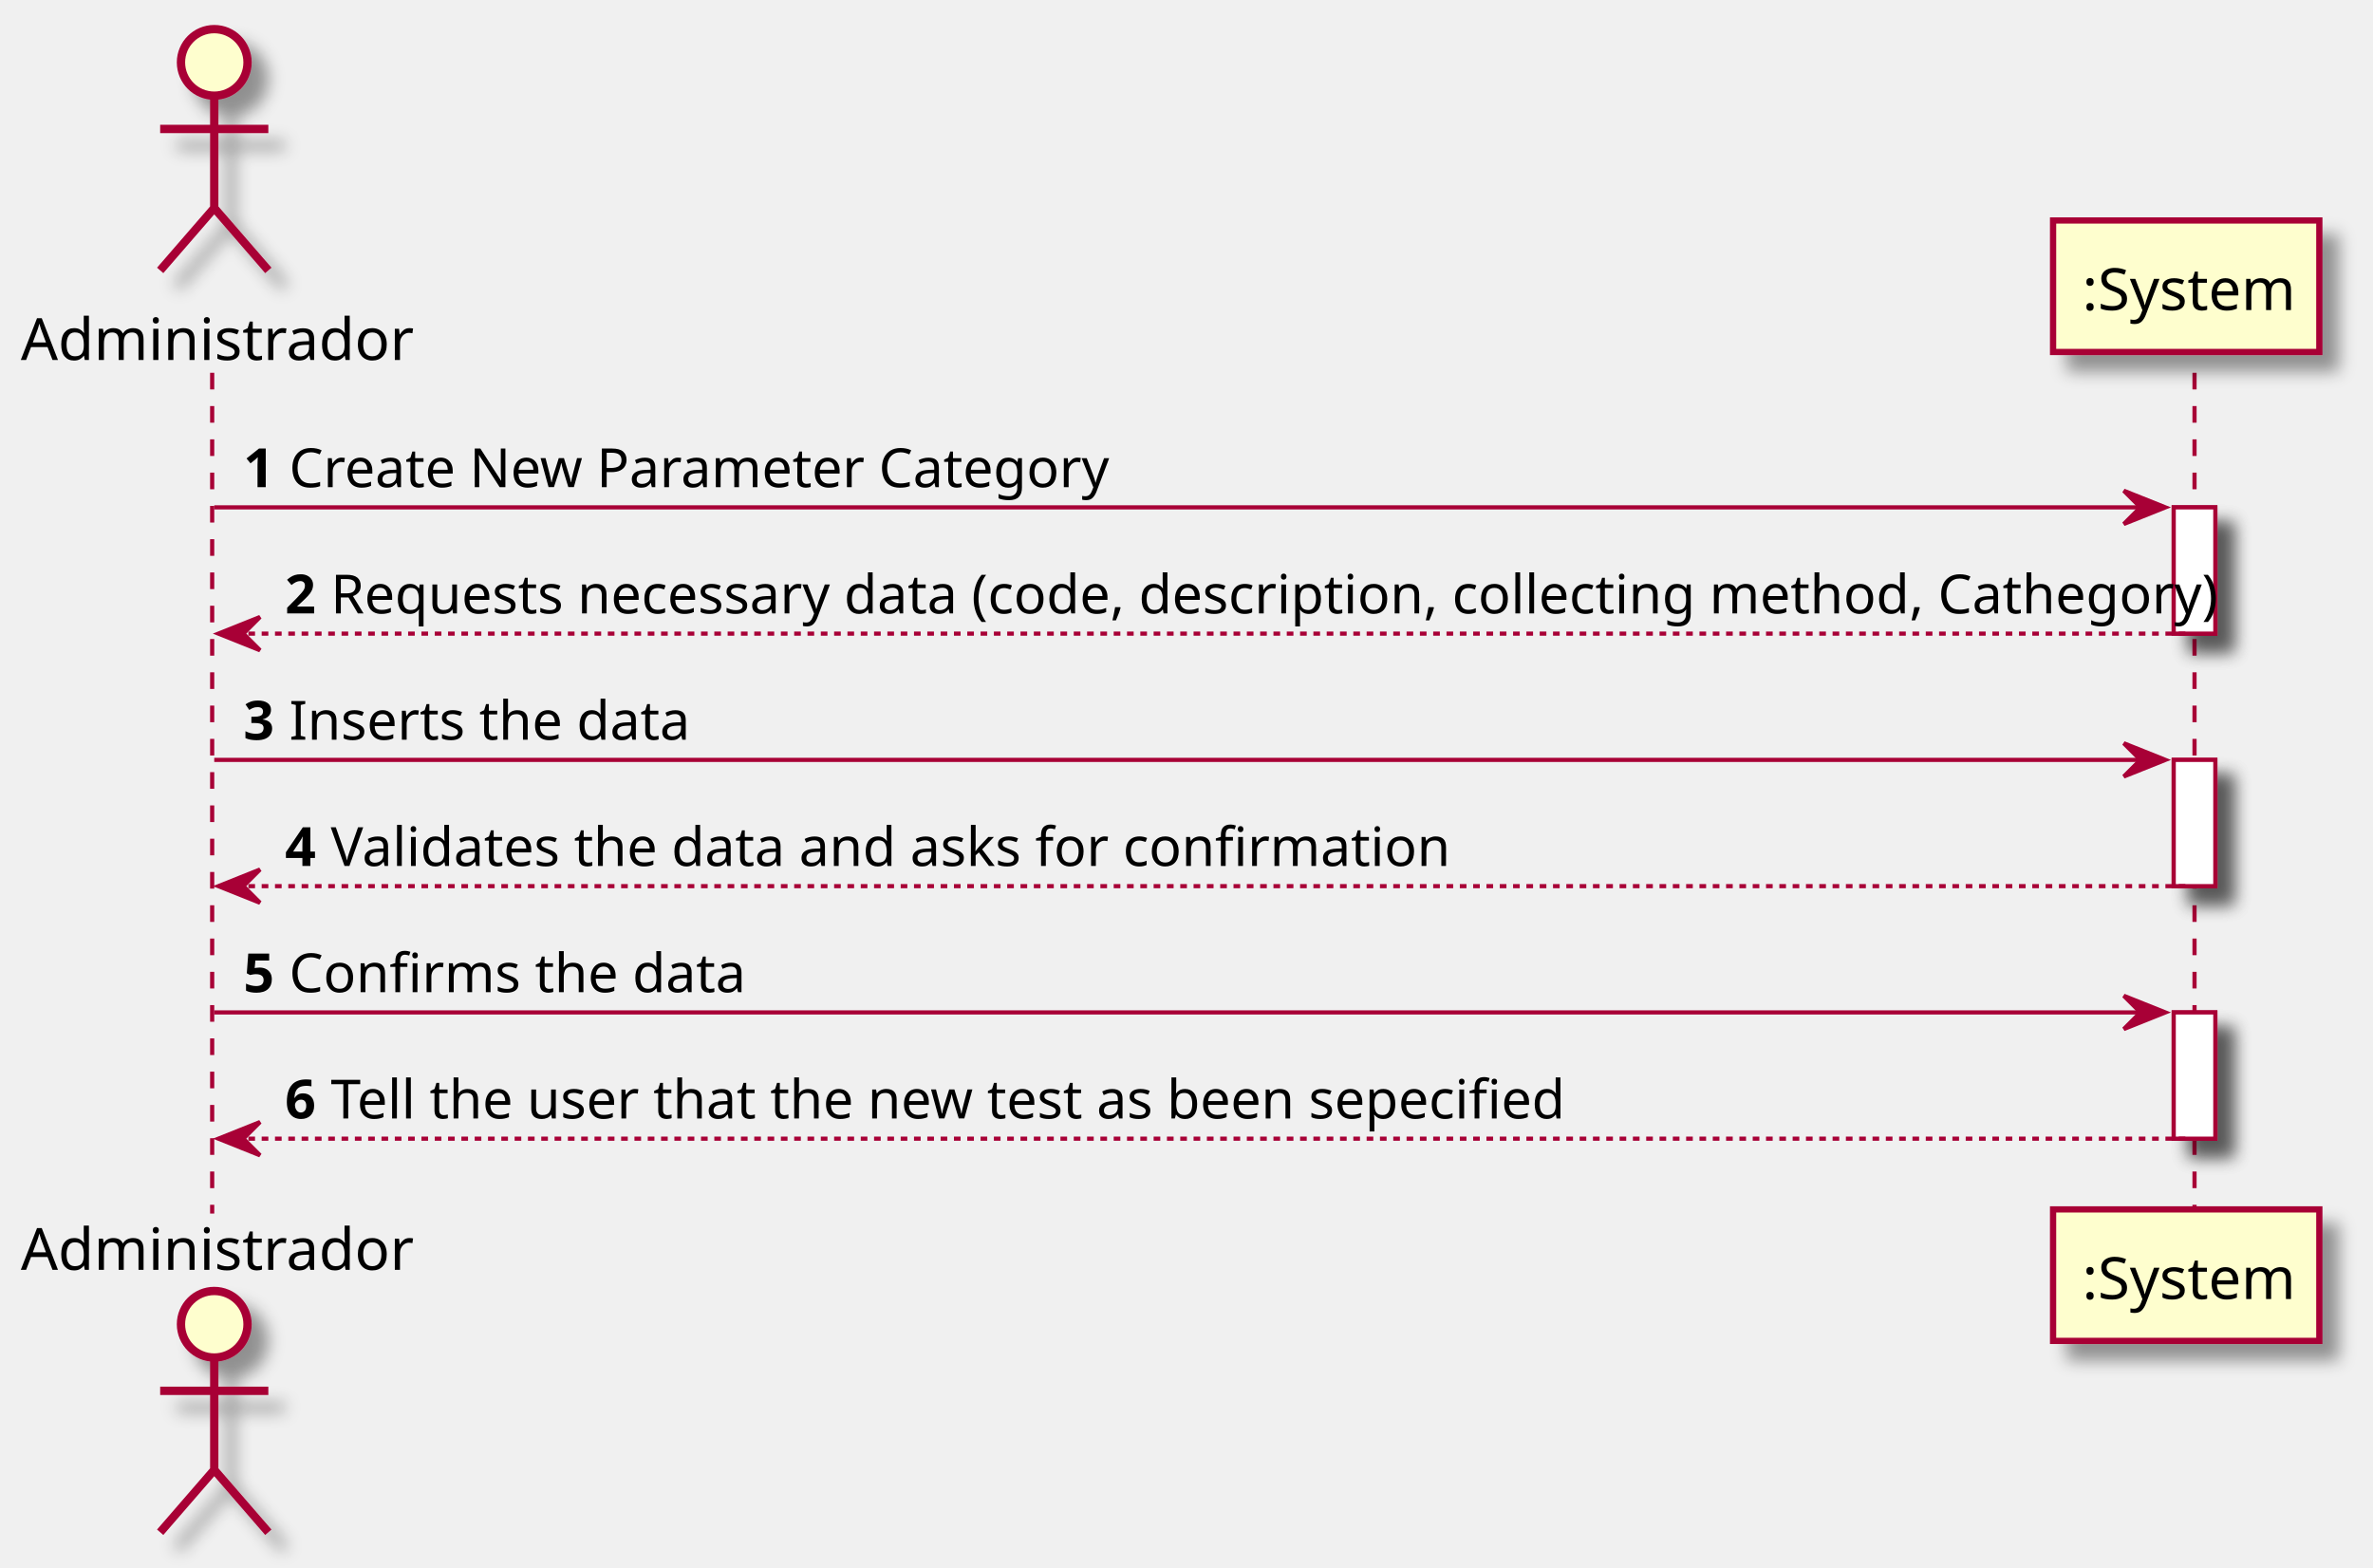
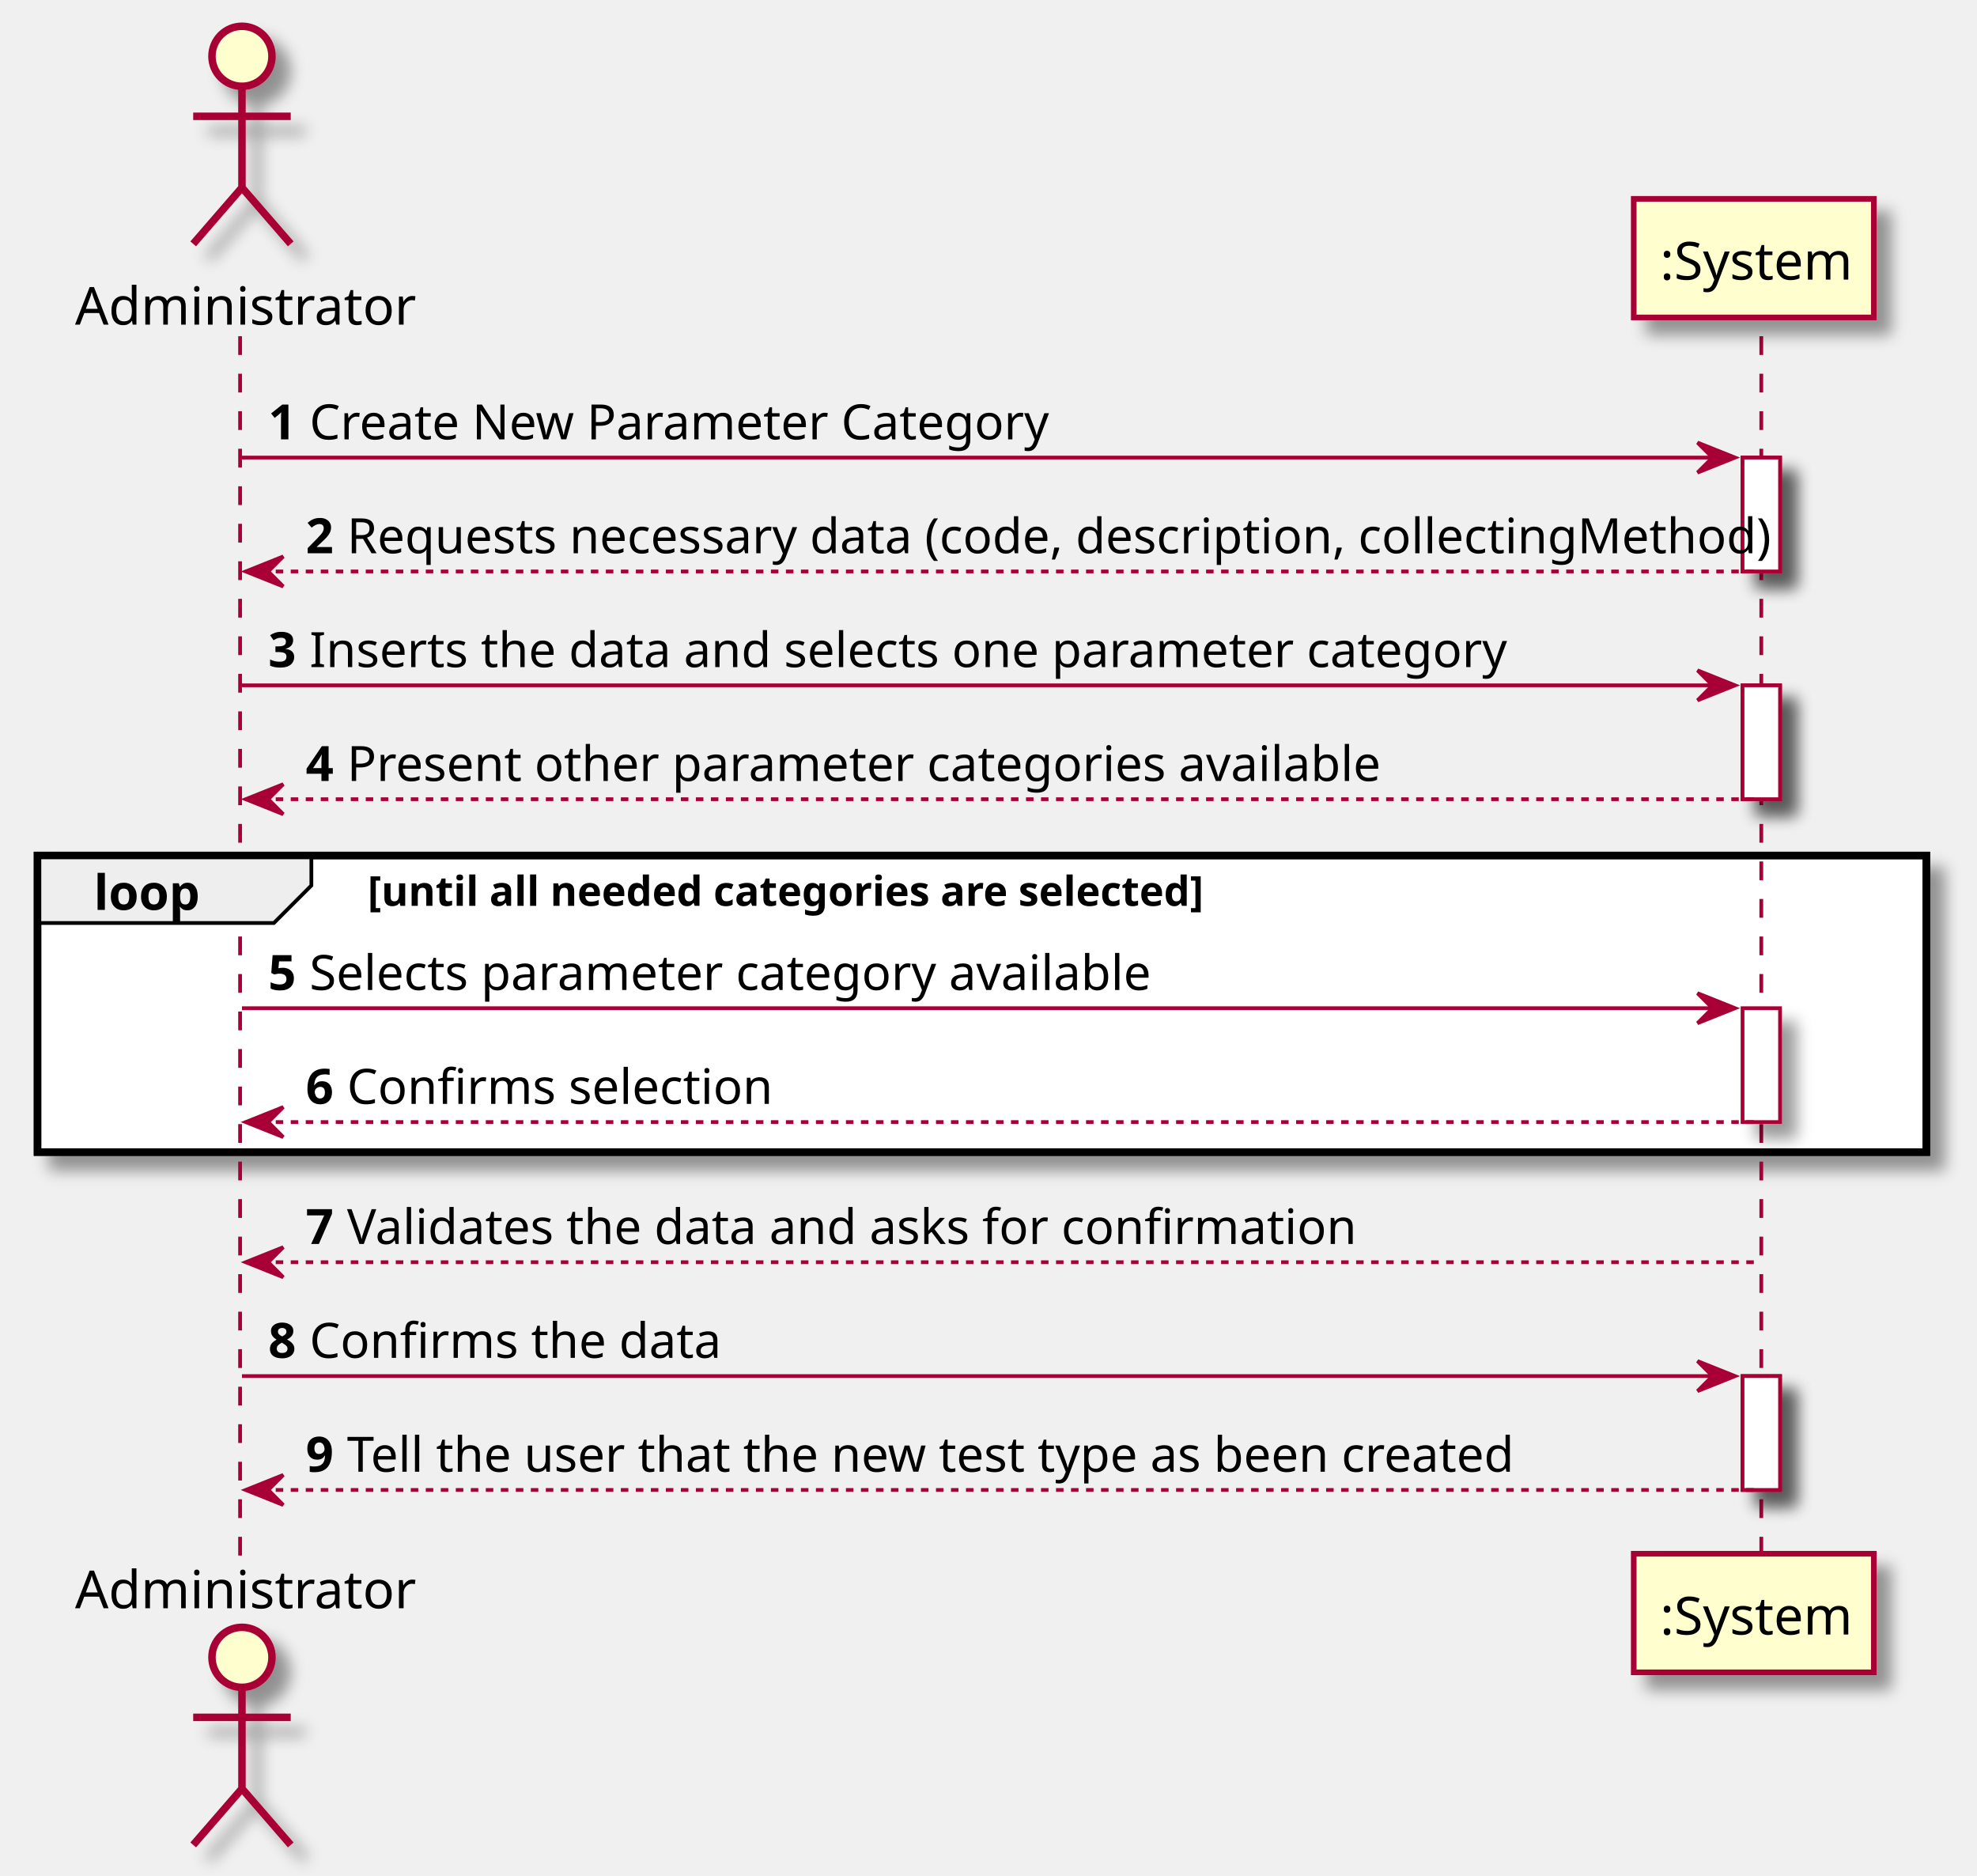
- <svg xmlns="http://www.w3.org/2000/svg" contentScriptType="application/ecmascript" contentStyleType="text/css" height="471.25px" preserveAspectRatio="none" style="width:713px;height:471px;" version="1.1" viewBox="0 0 713 471" width="713.75px" zoomAndPan="magnify">
+ <svg xmlns="http://www.w3.org/2000/svg" contentScriptType="application/ecmascript" contentStyleType="text/css" height="500px" preserveAspectRatio="none" style="width:527px;height:500px;" version="1.1" viewBox="0 0 527 500" width="527px" zoomAndPan="magnify">
  <defs>
-     <filter height="300%" id="f892xce3tpv5d" width="300%" x="-1" y="-1">
-       <feGaussianBlur result="blurOut" stdDeviation="2.5" />
+     <filter height="300%" id="frx8g692b604u" width="300%" x="-1" y="-1">
+       <feGaussianBlur result="blurOut" stdDeviation="2.0" />
      <feColorMatrix in="blurOut" result="blurOut2" type="matrix" values="0 0 0 0 0 0 0 0 0 0 0 0 0 0 0 0 0 0 .4 0" />
-       <feOffset dx="5.0" dy="5.0" in="blurOut2" result="blurOut3" />
+       <feOffset dx="4.0" dy="4.0" in="blurOut2" result="blurOut3" />
      <feBlend in="SourceGraphic" in2="blurOut3" mode="normal" />
    </filter>
  </defs>
  <g>
-     <rect fill="#FFFFFF" filter="url(#f892xce3tpv5d)" height="37.94" style="stroke:#A80036;stroke-width:1.25;" width="12.5" x="653.125" y="152.451" />
-     <rect fill="#FFFFFF" filter="url(#f892xce3tpv5d)" height="37.94" style="stroke:#A80036;stroke-width:1.25;" width="12.5" x="653.125" y="228.33" />
-     <rect fill="#FFFFFF" filter="url(#f892xce3tpv5d)" height="37.94" style="stroke:#A80036;stroke-width:1.25;" width="12.5" x="653.125" y="304.209" />
-     <line style="stroke:#A80036;stroke-width:1.25;stroke-dasharray:5.0,5.0;" x1="63.75" x2="63.75" y1="112.012" y2="364.648" />
-     <line style="stroke:#A80036;stroke-width:1.25;stroke-dasharray:5.0,5.0;" x1="659.375" x2="659.375" y1="112.012" y2="364.648" />
-     <text fill="#000000" font-family="sans-serif" font-size="17.5" lengthAdjust="spacing" textLength="108.75" x="6.25" y="108.166">Administrador</text>
-     <ellipse cx="64.375" cy="18.75" fill="#FEFECE" filter="url(#f892xce3tpv5d)" rx="10" ry="10" style="stroke:#A80036;stroke-width:2.5;" />
-     <path d="M64.375,28.75 L64.375,62.5 M48.125,38.75 L80.625,38.75 M64.375,62.5 L48.125,81.25 M64.375,62.5 L80.625,81.25 " fill="none" filter="url(#f892xce3tpv5d)" style="stroke:#A80036;stroke-width:2.5;" />
-     <text fill="#000000" font-family="sans-serif" font-size="17.5" lengthAdjust="spacing" textLength="108.75" x="6.25" y="381.565">Administrador</text>
-     <ellipse cx="64.375" cy="397.91" fill="#FEFECE" filter="url(#f892xce3tpv5d)" rx="10" ry="10" style="stroke:#A80036;stroke-width:2.5;" />
-     <path d="M64.375,407.91 L64.375,441.66 M48.125,417.91 L80.625,417.91 M64.375,441.66 L48.125,460.41 M64.375,441.66 L80.625,460.41 " fill="none" filter="url(#f892xce3tpv5d)" style="stroke:#A80036;stroke-width:2.5;" />
-     <rect fill="#FEFECE" filter="url(#f892xce3tpv5d)" height="39.512" style="stroke:#A80036;stroke-width:1.875;" width="80" x="616.875" y="66.25" />
-     <text fill="#000000" font-family="sans-serif" font-size="17.5" lengthAdjust="spacing" textLength="62.5" x="625.625" y="93.166">:System</text>
-     <rect fill="#FEFECE" filter="url(#f892xce3tpv5d)" height="39.512" style="stroke:#A80036;stroke-width:1.875;" width="80" x="616.875" y="363.398" />
-     <text fill="#000000" font-family="sans-serif" font-size="17.5" lengthAdjust="spacing" textLength="62.5" x="625.625" y="390.315">:System</text>
-     <rect fill="#FFFFFF" filter="url(#f892xce3tpv5d)" height="37.94" style="stroke:#A80036;stroke-width:1.25;" width="12.5" x="653.125" y="152.451" />
-     <rect fill="#FFFFFF" filter="url(#f892xce3tpv5d)" height="37.94" style="stroke:#A80036;stroke-width:1.25;" width="12.5" x="653.125" y="228.33" />
-     <rect fill="#FFFFFF" filter="url(#f892xce3tpv5d)" height="37.94" style="stroke:#A80036;stroke-width:1.25;" width="12.5" x="653.125" y="304.209" />
-     <polygon fill="#A80036" points="638.125,147.451,650.625,152.451,638.125,157.451,643.125,152.451" style="stroke:#A80036;stroke-width:1.25;" />
-     <line style="stroke:#A80036;stroke-width:1.25;" x1="64.375" x2="645.625" y1="152.451" y2="152.451" />
-     <text fill="#000000" font-family="sans-serif" font-size="16.25" font-weight="bold" lengthAdjust="spacing" textLength="8.75" x="73.125" y="146.381">1</text>
-     <text fill="#000000" font-family="sans-serif" font-size="16.25" lengthAdjust="spacing" textLength="233.75" x="86.875" y="146.381">Create New Parameter Category</text>
-     <polygon fill="#A80036" points="78.125,185.391,65.625,190.391,78.125,195.391,73.125,190.391" style="stroke:#A80036;stroke-width:1.25;" />
-     <line style="stroke:#A80036;stroke-width:1.25;stroke-dasharray:2.0,2.0;" x1="70.625" x2="658.125" y1="190.391" y2="190.391" />
-     <text fill="#000000" font-family="sans-serif" font-size="16.25" font-weight="bold" lengthAdjust="spacing" textLength="8.75" x="85.625" y="184.32">2</text>
-     <text fill="#000000" font-family="sans-serif" font-size="16.25" lengthAdjust="spacing" textLength="545" x="99.375" y="184.32">Requests necessary data (code, description, collecting method, Cathegory)</text>
-     <polygon fill="#A80036" points="638.125,223.33,650.625,228.33,638.125,233.33,643.125,228.33" style="stroke:#A80036;stroke-width:1.25;" />
-     <line style="stroke:#A80036;stroke-width:1.25;" x1="64.375" x2="645.625" y1="228.33" y2="228.33" />
-     <text fill="#000000" font-family="sans-serif" font-size="16.25" font-weight="bold" lengthAdjust="spacing" textLength="8.75" x="73.125" y="222.26">3</text>
-     <text fill="#000000" font-family="sans-serif" font-size="16.25" lengthAdjust="spacing" textLength="112.5" x="86.875" y="222.26">Inserts the data</text>
-     <polygon fill="#A80036" points="78.125,261.269,65.625,266.269,78.125,271.269,73.125,266.269" style="stroke:#A80036;stroke-width:1.25;" />
-     <line style="stroke:#A80036;stroke-width:1.25;stroke-dasharray:2.0,2.0;" x1="70.625" x2="658.125" y1="266.269" y2="266.269" />
-     <text fill="#000000" font-family="sans-serif" font-size="16.25" font-weight="bold" lengthAdjust="spacing" textLength="8.75" x="85.625" y="260.199">4</text>
-     <text fill="#000000" font-family="sans-serif" font-size="16.25" lengthAdjust="spacing" textLength="317.5" x="99.375" y="260.199">Validates the data and asks for confirmation</text>
-     <polygon fill="#A80036" points="638.125,299.209,650.625,304.209,638.125,309.209,643.125,304.209" style="stroke:#A80036;stroke-width:1.25;" />
-     <line style="stroke:#A80036;stroke-width:1.25;" x1="64.375" x2="645.625" y1="304.209" y2="304.209" />
-     <text fill="#000000" font-family="sans-serif" font-size="16.25" font-weight="bold" lengthAdjust="spacing" textLength="8.75" x="73.125" y="298.138">5</text>
-     <text fill="#000000" font-family="sans-serif" font-size="16.25" lengthAdjust="spacing" textLength="127.5" x="86.875" y="298.138">Confirms the data</text>
-     <polygon fill="#A80036" points="78.125,337.148,65.625,342.148,78.125,347.148,73.125,342.148" style="stroke:#A80036;stroke-width:1.25;" />
-     <line style="stroke:#A80036;stroke-width:1.25;stroke-dasharray:2.0,2.0;" x1="70.625" x2="658.125" y1="342.148" y2="342.148" />
-     <text fill="#000000" font-family="sans-serif" font-size="16.25" font-weight="bold" lengthAdjust="spacing" textLength="8.75" x="85.625" y="336.078">6</text>
-     <text fill="#000000" font-family="sans-serif" font-size="16.25" lengthAdjust="spacing" textLength="355" x="99.375" y="336.078">Tell the user that the new test as been sepecified</text>
+     <rect fill="#FFFFFF" filter="url(#frx8g692b604u)" height="30.352" style="stroke:#A80036;stroke-width:1.0;" width="10" x="464.5" y="121.961" />
+     <rect fill="#FFFFFF" filter="url(#frx8g692b604u)" height="30.352" style="stroke:#A80036;stroke-width:1.0;" width="10" x="464.5" y="182.664" />
+     <rect fill="#FFFFFF" filter="url(#frx8g692b604u)" height="30.352" style="stroke:#A80036;stroke-width:1.0;" width="10" x="464.5" y="268.719" />
+     <rect fill="#FFFFFF" filter="url(#frx8g692b604u)" height="30.352" style="stroke:#A80036;stroke-width:1.0;" width="10" x="464.5" y="366.773" />
+     <rect fill="#FFFFFF" filter="url(#frx8g692b604u)" height="79.055" style="stroke:#000000;stroke-width:2.0;" width="503.5" x="10" y="228.016" />
+     <line style="stroke:#A80036;stroke-width:1.0;stroke-dasharray:5.0,5.0;" x1="64" x2="64" y1="89.609" y2="415.125" />
+     <line style="stroke:#A80036;stroke-width:1.0;stroke-dasharray:5.0,5.0;" x1="469.5" x2="469.5" y1="89.609" y2="415.125" />
+     <text fill="#000000" font-family="sans-serif" font-size="14" lengthAdjust="spacing" textLength="83" x="20" y="86.533">Administrator</text>
+     <ellipse cx="64.5" cy="15" fill="#FEFECE" filter="url(#frx8g692b604u)" rx="8" ry="8" style="stroke:#A80036;stroke-width:2.0;" />
+     <path d="M64.5,23 L64.5,50 M51.5,31 L77.5,31 M64.5,50 L51.5,65 M64.5,50 L77.5,65 " fill="none" filter="url(#frx8g692b604u)" style="stroke:#A80036;stroke-width:2.0;" />
+     <text fill="#000000" font-family="sans-serif" font-size="14" lengthAdjust="spacing" textLength="83" x="20" y="428.658">Administrator</text>
+     <ellipse cx="64.5" cy="441.734" fill="#FEFECE" filter="url(#frx8g692b604u)" rx="8" ry="8" style="stroke:#A80036;stroke-width:2.0;" />
+     <path d="M64.5,449.734 L64.5,476.734 M51.5,457.734 L77.5,457.734 M64.5,476.734 L51.5,491.734 M64.5,476.734 L77.5,491.734 " fill="none" filter="url(#frx8g692b604u)" style="stroke:#A80036;stroke-width:2.0;" />
+     <rect fill="#FEFECE" filter="url(#frx8g692b604u)" height="31.609" style="stroke:#A80036;stroke-width:1.5;" width="64" x="435.5" y="53" />
+     <text fill="#000000" font-family="sans-serif" font-size="14" lengthAdjust="spacing" textLength="50" x="442.5" y="74.533">:System</text>
+     <rect fill="#FEFECE" filter="url(#frx8g692b604u)" height="31.609" style="stroke:#A80036;stroke-width:1.5;" width="64" x="435.5" y="414.125" />
+     <text fill="#000000" font-family="sans-serif" font-size="14" lengthAdjust="spacing" textLength="50" x="442.5" y="435.658">:System</text>
+     <rect fill="#FFFFFF" filter="url(#frx8g692b604u)" height="30.352" style="stroke:#A80036;stroke-width:1.0;" width="10" x="464.5" y="121.961" />
+     <rect fill="#FFFFFF" filter="url(#frx8g692b604u)" height="30.352" style="stroke:#A80036;stroke-width:1.0;" width="10" x="464.5" y="182.664" />
+     <rect fill="#FFFFFF" filter="url(#frx8g692b604u)" height="30.352" style="stroke:#A80036;stroke-width:1.0;" width="10" x="464.5" y="268.719" />
+     <rect fill="#FFFFFF" filter="url(#frx8g692b604u)" height="30.352" style="stroke:#A80036;stroke-width:1.0;" width="10" x="464.5" y="366.773" />
+     <polygon fill="#A80036" points="452.5,117.961,462.5,121.961,452.5,125.961,456.5,121.961" style="stroke:#A80036;stroke-width:1.0;" />
+     <line style="stroke:#A80036;stroke-width:1.0;" x1="64.5" x2="458.5" y1="121.961" y2="121.961" />
+     <text fill="#000000" font-family="sans-serif" font-size="13" font-weight="bold" lengthAdjust="spacing" textLength="7" x="71.5" y="117.105">1</text>
+     <text fill="#000000" font-family="sans-serif" font-size="13" lengthAdjust="spacing" textLength="187" x="82.5" y="117.105">Create New Parameter Category</text>
+     <polygon fill="#A80036" points="75.5,148.312,65.5,152.312,75.5,156.312,71.5,152.312" style="stroke:#A80036;stroke-width:1.0;" />
+     <line style="stroke:#A80036;stroke-width:1.0;stroke-dasharray:2.0,2.0;" x1="69.5" x2="468.5" y1="152.312" y2="152.312" />
+     <text fill="#000000" font-family="sans-serif" font-size="13" font-weight="bold" lengthAdjust="spacing" textLength="7" x="81.5" y="147.456">2</text>
+     <text fill="#000000" font-family="sans-serif" font-size="13" lengthAdjust="spacing" textLength="365" x="92.5" y="147.456">Requests necessary data (code, description, collectingMethod)</text>
+     <polygon fill="#A80036" points="452.5,178.664,462.5,182.664,452.5,186.664,456.5,182.664" style="stroke:#A80036;stroke-width:1.0;" />
+     <line style="stroke:#A80036;stroke-width:1.0;" x1="64.5" x2="458.5" y1="182.664" y2="182.664" />
+     <text fill="#000000" font-family="sans-serif" font-size="13" font-weight="bold" lengthAdjust="spacing" textLength="7" x="71.5" y="177.808">3</text>
+     <text fill="#000000" font-family="sans-serif" font-size="13" lengthAdjust="spacing" textLength="302" x="82.5" y="177.808">Inserts the data and selects one parameter category</text>
+     <polygon fill="#A80036" points="75.5,209.016,65.5,213.016,75.5,217.016,71.5,213.016" style="stroke:#A80036;stroke-width:1.0;" />
+     <line style="stroke:#A80036;stroke-width:1.0;stroke-dasharray:2.0,2.0;" x1="69.5" x2="468.5" y1="213.016" y2="213.016" />
+     <text fill="#000000" font-family="sans-serif" font-size="13" font-weight="bold" lengthAdjust="spacing" textLength="7" x="81.5" y="208.159">4</text>
+     <text fill="#000000" font-family="sans-serif" font-size="13" lengthAdjust="spacing" textLength="257" x="92.5" y="208.159">Present other parameter categories available</text>
+     <path d="M10,228.016 L83,228.016 L83,236.016 L73,246.016 L10,246.016 L10,228.016 " fill="#EEEEEE" style="stroke:#000000;stroke-width:1.0;" />
+     <rect fill="none" height="79.055" style="stroke:#000000;stroke-width:2.0;" width="503.5" x="10" y="228.016" />
+     <text fill="#000000" font-family="sans-serif" font-size="13" font-weight="bold" lengthAdjust="spacing" textLength="28" x="25" y="242.511">loop</text>
+     <text fill="#000000" font-family="sans-serif" font-size="11" font-weight="bold" lengthAdjust="spacing" textLength="226" x="98" y="241.435">[until all needed categories are selected]</text>
+     <polygon fill="#A80036" points="452.5,264.719,462.5,268.719,452.5,272.719,456.5,268.719" style="stroke:#A80036;stroke-width:1.0;" />
+     <line style="stroke:#A80036;stroke-width:1.0;" x1="64.5" x2="458.5" y1="268.719" y2="268.719" />
+     <text fill="#000000" font-family="sans-serif" font-size="13" font-weight="bold" lengthAdjust="spacing" textLength="7" x="71.5" y="263.862">5</text>
+     <text fill="#000000" font-family="sans-serif" font-size="13" lengthAdjust="spacing" textLength="213" x="82.5" y="263.862">Selects parameter category available</text>
+     <polygon fill="#A80036" points="75.5,295.07,65.5,299.07,75.5,303.07,71.5,299.07" style="stroke:#A80036;stroke-width:1.0;" />
+     <line style="stroke:#A80036;stroke-width:1.0;stroke-dasharray:2.0,2.0;" x1="69.5" x2="468.5" y1="299.07" y2="299.07" />
+     <text fill="#000000" font-family="sans-serif" font-size="13" font-weight="bold" lengthAdjust="spacing" textLength="7" x="81.5" y="294.214">6</text>
+     <text fill="#000000" font-family="sans-serif" font-size="13" lengthAdjust="spacing" textLength="107" x="92.5" y="294.214">Confirms selection</text>
+     <polygon fill="#A80036" points="75.5,332.422,65.5,336.422,75.5,340.422,71.5,336.422" style="stroke:#A80036;stroke-width:1.0;" />
+     <line style="stroke:#A80036;stroke-width:1.0;stroke-dasharray:2.0,2.0;" x1="69.5" x2="468.5" y1="336.422" y2="336.422" />
+     <text fill="#000000" font-family="sans-serif" font-size="13" font-weight="bold" lengthAdjust="spacing" textLength="7" x="81.5" y="331.565">7</text>
+     <text fill="#000000" font-family="sans-serif" font-size="13" lengthAdjust="spacing" textLength="254" x="92.5" y="331.565">Validates the data and asks for confirmation</text>
+     <polygon fill="#A80036" points="452.5,362.773,462.5,366.773,452.5,370.773,456.5,366.773" style="stroke:#A80036;stroke-width:1.0;" />
+     <line style="stroke:#A80036;stroke-width:1.0;" x1="64.5" x2="458.5" y1="366.773" y2="366.773" />
+     <text fill="#000000" font-family="sans-serif" font-size="13" font-weight="bold" lengthAdjust="spacing" textLength="7" x="71.5" y="361.917">8</text>
+     <text fill="#000000" font-family="sans-serif" font-size="13" lengthAdjust="spacing" textLength="102" x="82.5" y="361.917">Confirms the data</text>
+     <polygon fill="#A80036" points="75.5,393.125,65.5,397.125,75.5,401.125,71.5,397.125" style="stroke:#A80036;stroke-width:1.0;" />
+     <line style="stroke:#A80036;stroke-width:1.0;stroke-dasharray:2.0,2.0;" x1="69.5" x2="468.5" y1="397.125" y2="397.125" />
+     <text fill="#000000" font-family="sans-serif" font-size="13" font-weight="bold" lengthAdjust="spacing" textLength="7" x="81.5" y="392.269">9</text>
+     <text fill="#000000" font-family="sans-serif" font-size="13" lengthAdjust="spacing" textLength="298" x="92.5" y="392.269">Tell the user that the new test type as been created</text>
  </g>
</svg>
